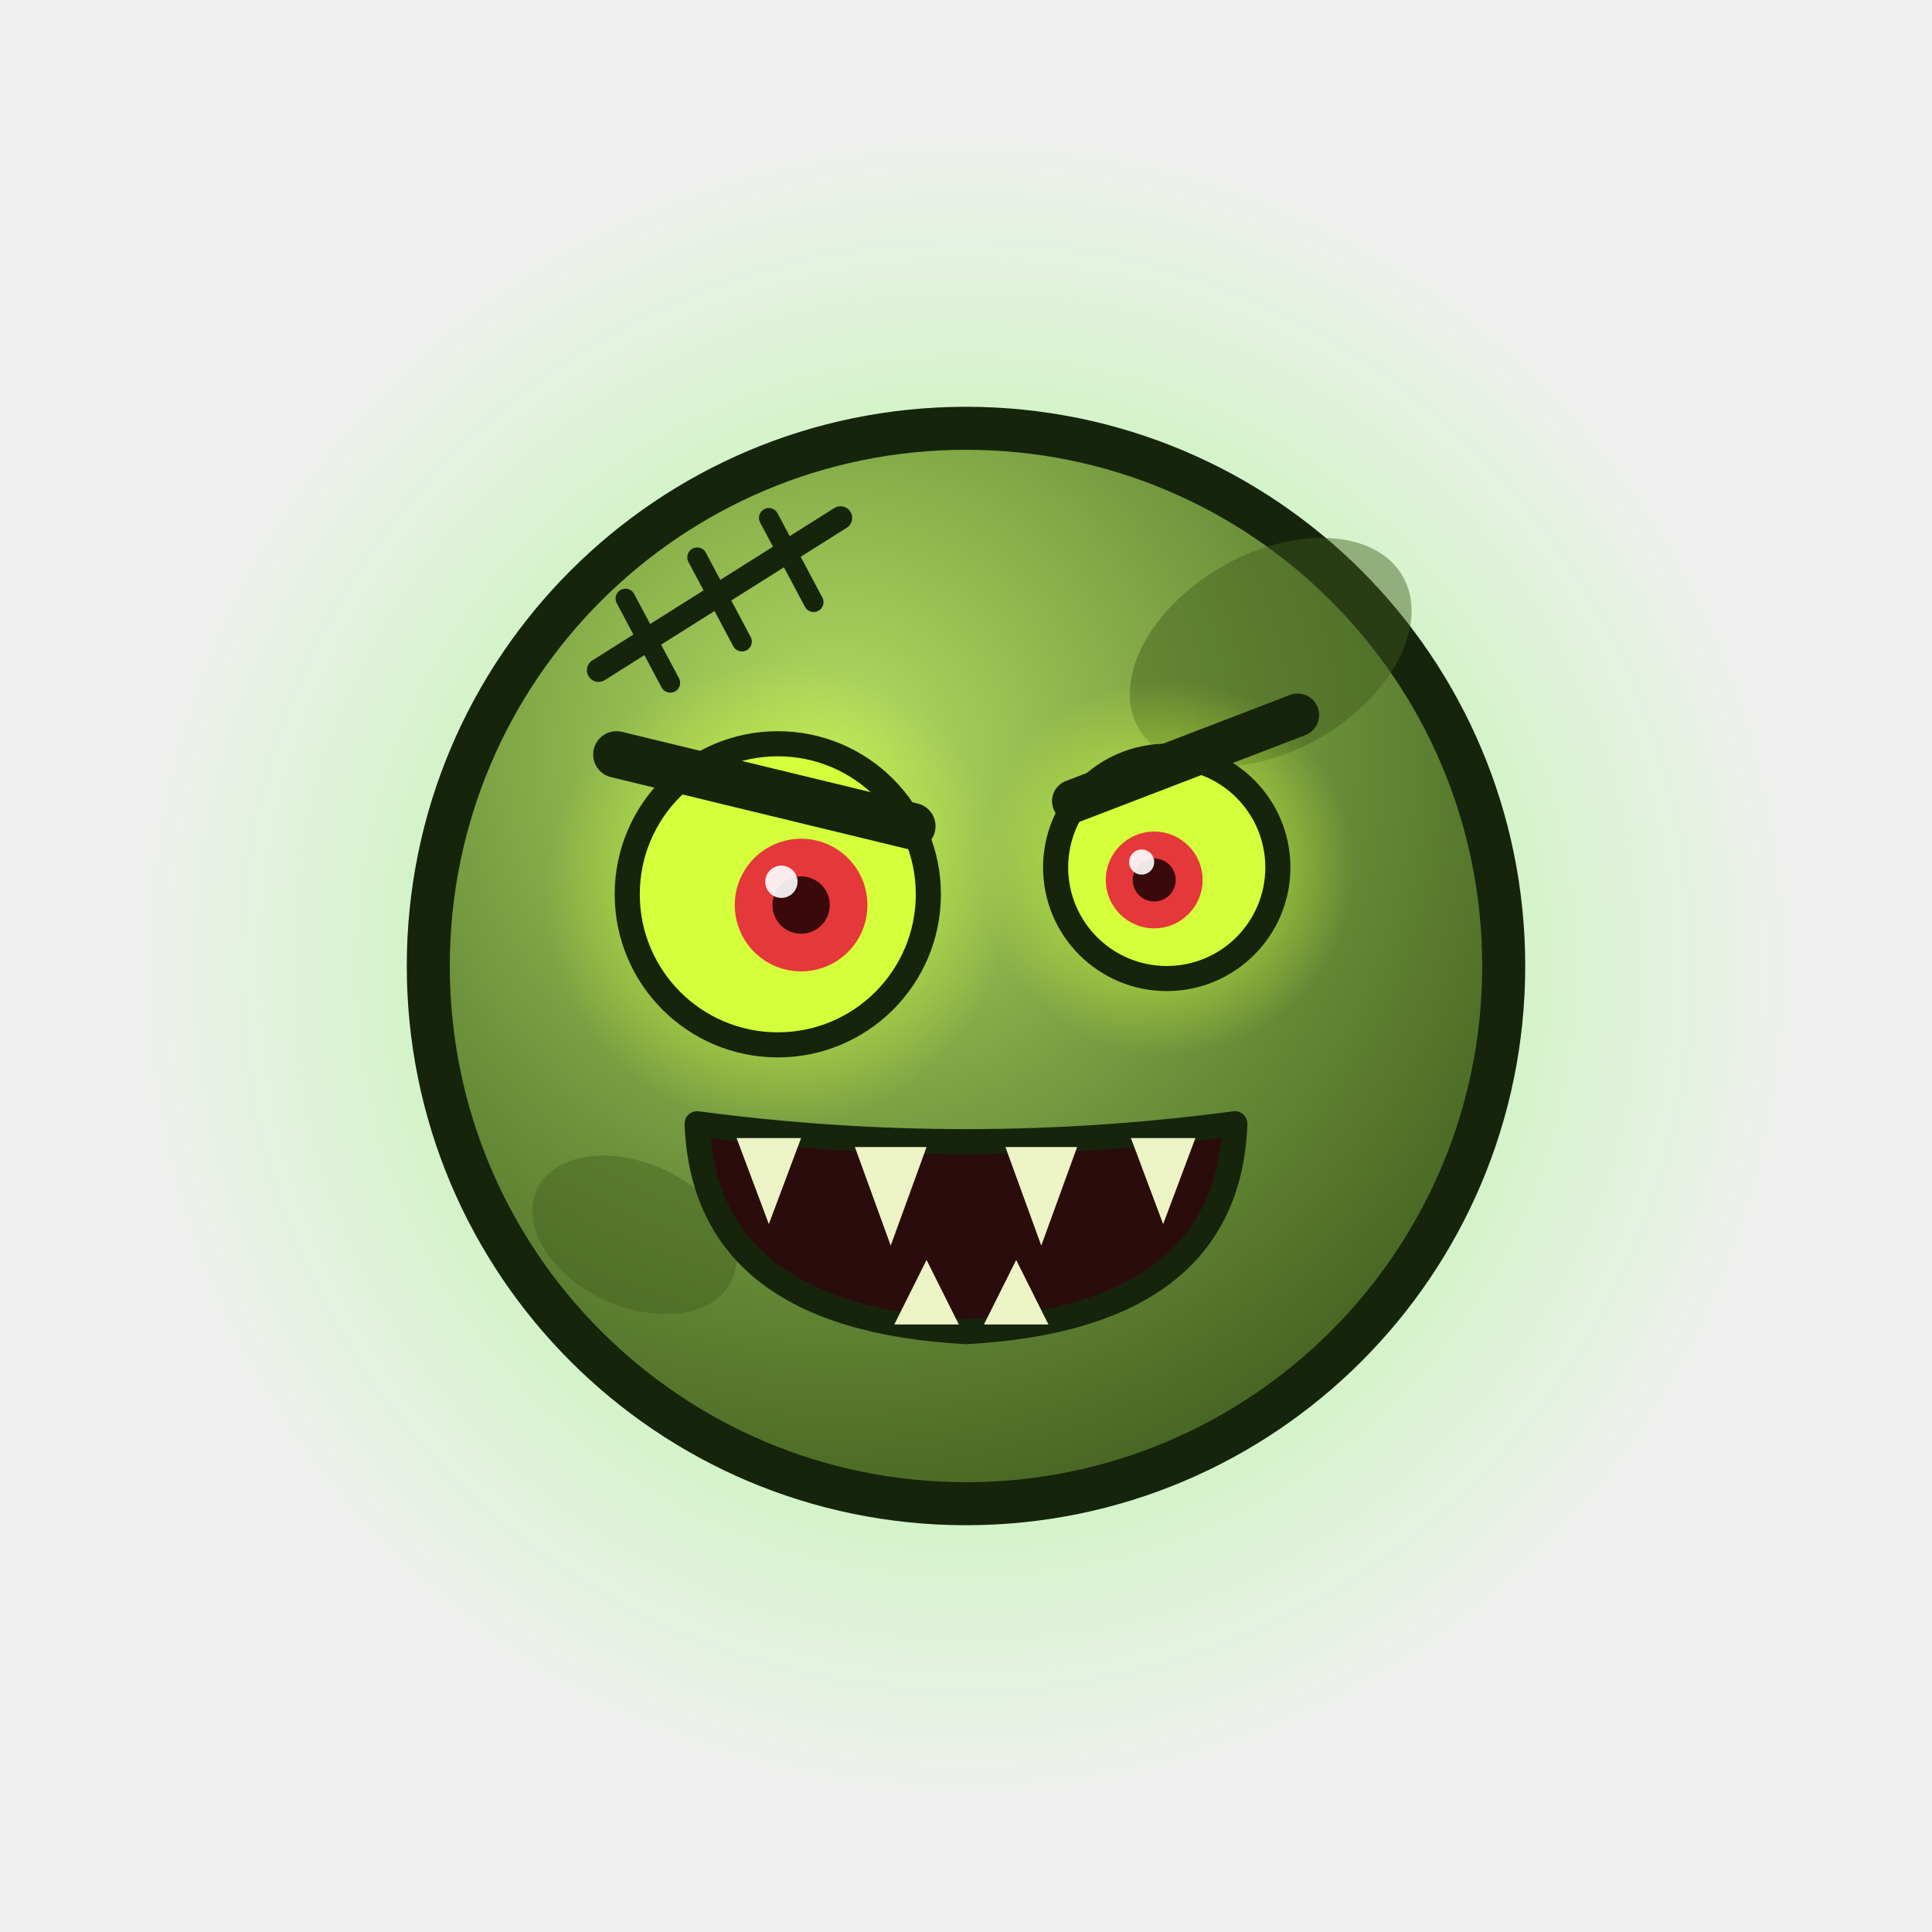
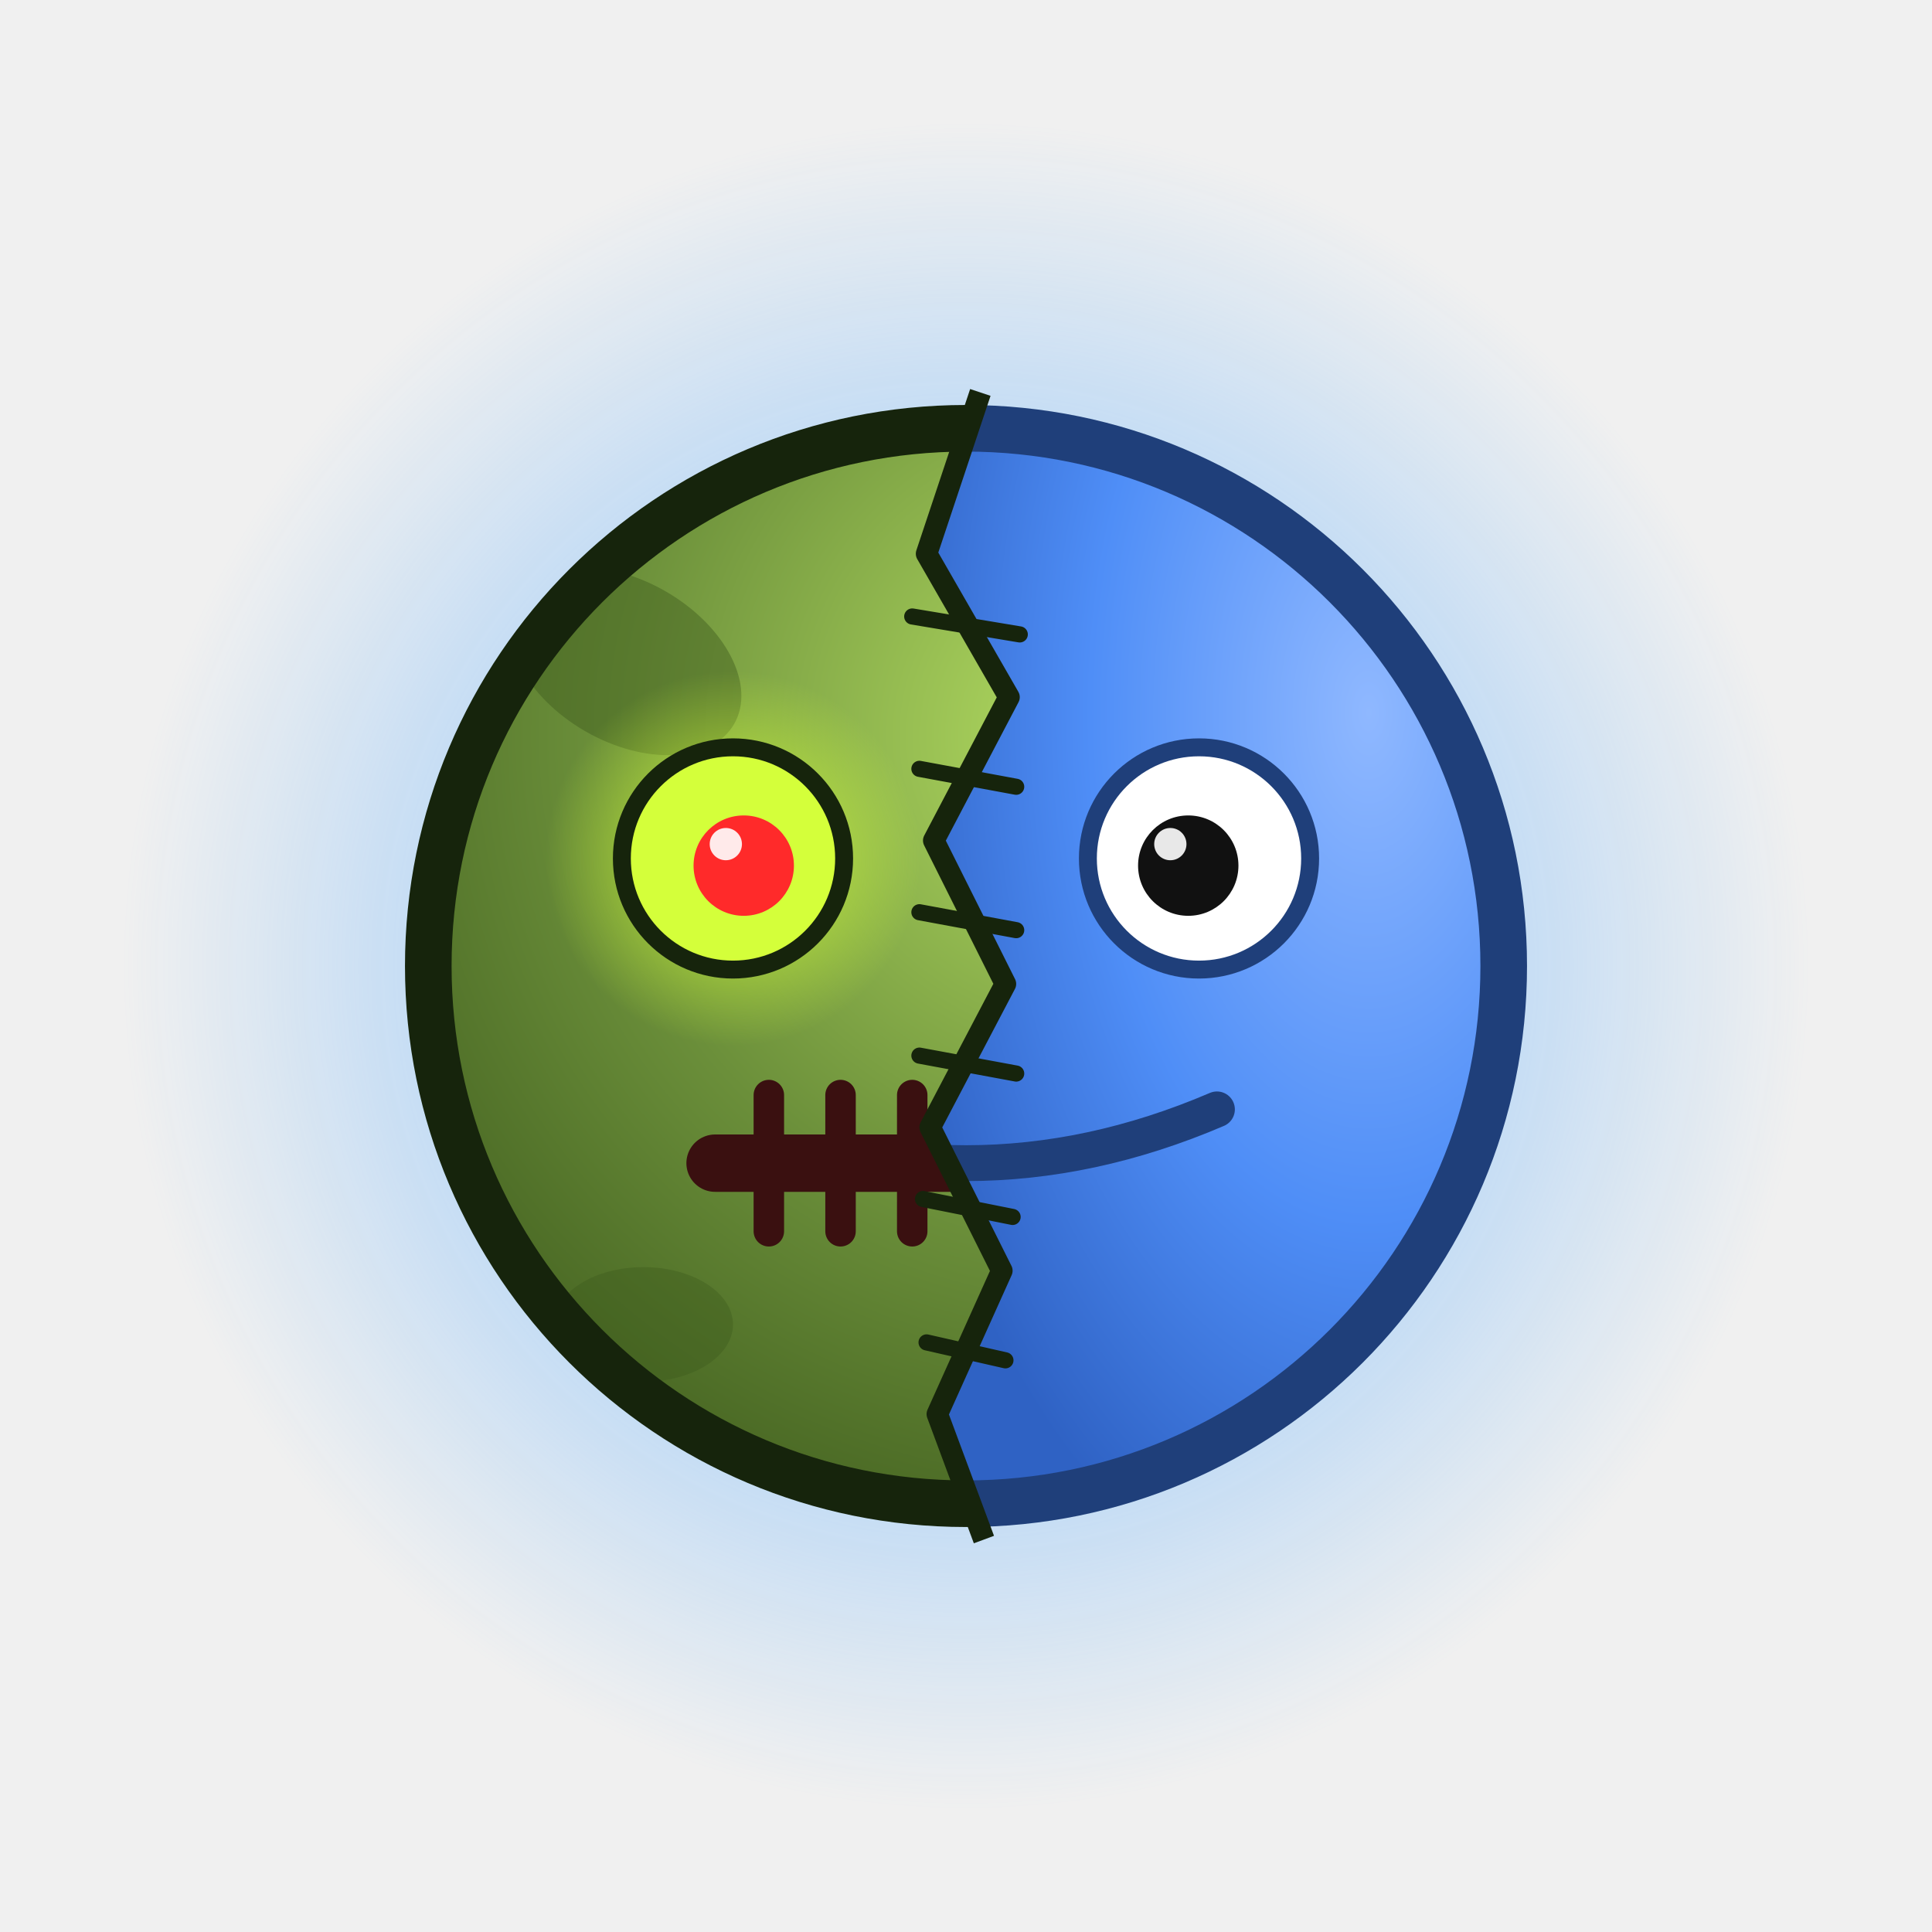
<svg xmlns="http://www.w3.org/2000/svg" width="1024" height="1024" viewBox="0 0 1024 1024">
  <defs>
-     <radialGradient id="skin" cx="38%" cy="30%" r="80%">
+     <radialGradient id="zskin" cx="62%" cy="30%" r="80%">
      <stop offset="0" stop-color="#b4dd62" />
      <stop offset="0.55" stop-color="#6b8f3a" />
      <stop offset="1" stop-color="#3d5a1c" />
    </radialGradient>
    <radialGradient id="eyeGlow" cx="50%" cy="50%" r="50%">
      <stop offset="0" stop-color="#d4ff3a" stop-opacity="0.9" />
      <stop offset="1" stop-color="#d4ff3a" stop-opacity="0" />
    </radialGradient>
-     <radialGradient id="aura" cx="50%" cy="50%" r="50%">
-       <stop offset="0.45" stop-color="#7cff4f" stop-opacity="0.38" />
-       <stop offset="1" stop-color="#7cff4f" stop-opacity="0" />
-     </radialGradient>
+     <clipPath id="face">
+       <circle r="300" />
+     </clipPath>
  </defs>
  <g transform="translate(512 512) scale(0.95)">
-     <circle r="470" fill="url(#aura)" />
-     <circle r="300" fill="url(#skin)" stroke="#16240c" stroke-width="24" />
-     <ellipse cx="170" cy="-175" rx="85" ry="55" fill="#3d5a1c" opacity="0.45" transform="rotate(-30 170 -175)" />
-     <ellipse cx="-185" cy="150" rx="60" ry="40" fill="#3d5a1c" opacity="0.4" transform="rotate(25 -185 150)" />
-     <path d="M-205 -165 L-70 -250" stroke="#16240c" stroke-width="13" stroke-linecap="round" />
-     <g stroke="#16240c" stroke-width="11" stroke-linecap="round">
-       <path d="M-190 -205 L-165 -158" />
-       <path d="M-150 -228 L-125 -181" />
-       <path d="M-110 -250 L-85 -203" />
+     <defs>
+       <radialGradient id="sskin" cx="70%" cy="28%" r="80%">
+         <stop offset="0" stop-color="#8fb8ff" />
+         <stop offset="0.55" stop-color="#4f8ef7" />
+         <stop offset="1" stop-color="#2f62c4" />
+       </radialGradient>
+       <clipPath id="leftHalf">
+         <path d="M8 -320 L-22 -230 L24 -150 L-18 -70 L22 10 L-20 90 L20 170 L-16 250 L10 320 L-330 320 L-330 -320 Z" />
+       </clipPath>
+       <clipPath id="rightHalf">
+         <path d="M8 -320 L-22 -230 L24 -150 L-18 -70 L22 10 L-20 90 L20 170 L-16 250 L10 320 L330 320 L330 -320 Z" />
+       </clipPath>
+       <radialGradient id="auraBlue" cx="50%" cy="50%" r="50%">
+         <stop offset="0.45" stop-color="#4fa8ff" stop-opacity="0.42" />
+         <stop offset="1" stop-color="#4fa8ff" stop-opacity="0" />
+       </radialGradient>
+     </defs>
+     <circle r="470" fill="url(#auraBlue)" />
+     <g clip-path="url(#face)">
+       <rect x="-320" y="-320" width="640" height="640" fill="url(#zskin)" />
+       <path d="M8 -320 L-22 -230 L24 -150 L-18 -70 L22 10 L-20 90 L20 170 L-16 250 L10 320 L330 320 L330 -320 Z" fill="url(#sskin)" />
+       <ellipse cx="-190" cy="-170" rx="70" ry="45" fill="#3d5a1c" opacity="0.45" transform="rotate(30 -190 -170)" />
+       <ellipse cx="-180" cy="200" rx="50" ry="32" fill="#3d5a1c" opacity="0.4" />
+       <g clip-path="url(#leftHalf)" stroke="#3a1010" stroke-linecap="round">
+         <path d="M-140 110 L40 110" stroke-width="32" />
+         <g stroke-width="17">
+           <path d="M-110 72 L-110 148" />
+           <path d="M-70 72 L-70 148" />
+           <path d="M-30 72 L-30 148" />
+         </g>
+       </g>
+       <path d="M-140 80 Q0 140 140 80" stroke="#1f3f7a" stroke-width="20" fill="none" stroke-linecap="round" clip-path="url(#rightHalf)" />
    </g>
-     <circle cx="-105" cy="-40" r="130" fill="url(#eyeGlow)" />
-     <circle cx="112" cy="-55" r="105" fill="url(#eyeGlow)" />
-     <circle cx="-105" cy="-40" r="84" fill="#d4ff3a" stroke="#16240c" stroke-width="14" />
-     <circle cx="112" cy="-55" r="62" fill="#d4ff3a" stroke="#16240c" stroke-width="14" />
-     <circle cx="-92" cy="-34" r="37" fill="#e5383b" />
-     <circle cx="105" cy="-48" r="27" fill="#e5383b" />
-     <circle cx="-92" cy="-34" r="16" fill="#3a0a0a" />
-     <circle cx="105" cy="-48" r="12" fill="#3a0a0a" />
-     <circle cx="-103" cy="-47" r="9" fill="#fff" opacity="0.9" />
-     <circle cx="98" cy="-58" r="7" fill="#fff" opacity="0.9" />
-     <path d="M-195 -118 L-30 -78" stroke="#16240c" stroke-width="26" stroke-linecap="round" />
-     <path d="M60 -92 L185 -140" stroke="#16240c" stroke-width="24" stroke-linecap="round" />
-     <path d="M-150 88 Q0 108 150 88 Q146 196 0 204 Q-146 196 -150 88 Z" fill="#2a0c0c" stroke="#16240c" stroke-width="14" stroke-linejoin="round" />
-     <g fill="#ecf3c4">
-       <path d="M-128 96 L-92 96 L-110 144 Z" />
-       <path d="M-62 101 L-22 101 L-42 156 Z" />
-       <path d="M22 101 L62 101 L42 156 Z" />
-       <path d="M92 96 L128 96 L110 144 Z" />
-       <path d="M-40 200 L-4 200 L-22 164 Z" />
-       <path d="M10 200 L46 200 L28 164 Z" />
+     <circle r="300" fill="none" stroke="#16240c" stroke-width="26" clip-path="url(#leftHalf)" />
+     <circle r="300" fill="none" stroke="#1f3f7a" stroke-width="26" clip-path="url(#rightHalf)" />
+     <path d="M8 -320 L-22 -230 L24 -150 L-18 -70 L22 10 L-20 90 L20 170 L-16 250 L10 320" stroke="#16240c" stroke-width="12" fill="none" stroke-linejoin="round" />
+     <g stroke="#16240c" stroke-width="9" stroke-linecap="round">
+       <path d="M-30 -195 L30 -185" />
+       <path d="M-26 -110 L28 -100" />
+       <path d="M-26 -30 L28 -20" />
+       <path d="M-26 50 L28 60" />
+       <path d="M-24 130 L26 140" />
+       <path d="M-22 210 L22 220" />
    </g>
+     <circle cx="-130" cy="-60" r="105" fill="url(#eyeGlow)" />
+     <circle cx="-130" cy="-60" r="62" fill="#d4ff3a" stroke="#16240c" stroke-width="10" />
+     <circle cx="-124" cy="-56" r="28" fill="#ff2a2a" />
+     <circle cx="-134" cy="-68" r="9" fill="#fff" opacity="0.9" />
+     <circle cx="130" cy="-60" r="62" fill="#fff" stroke="#1f3f7a" stroke-width="10" />
+     <circle cx="124" cy="-56" r="28" fill="#111" />
+     <circle cx="114" cy="-68" r="9" fill="#fff" opacity="0.9" />
  </g>
</svg>
